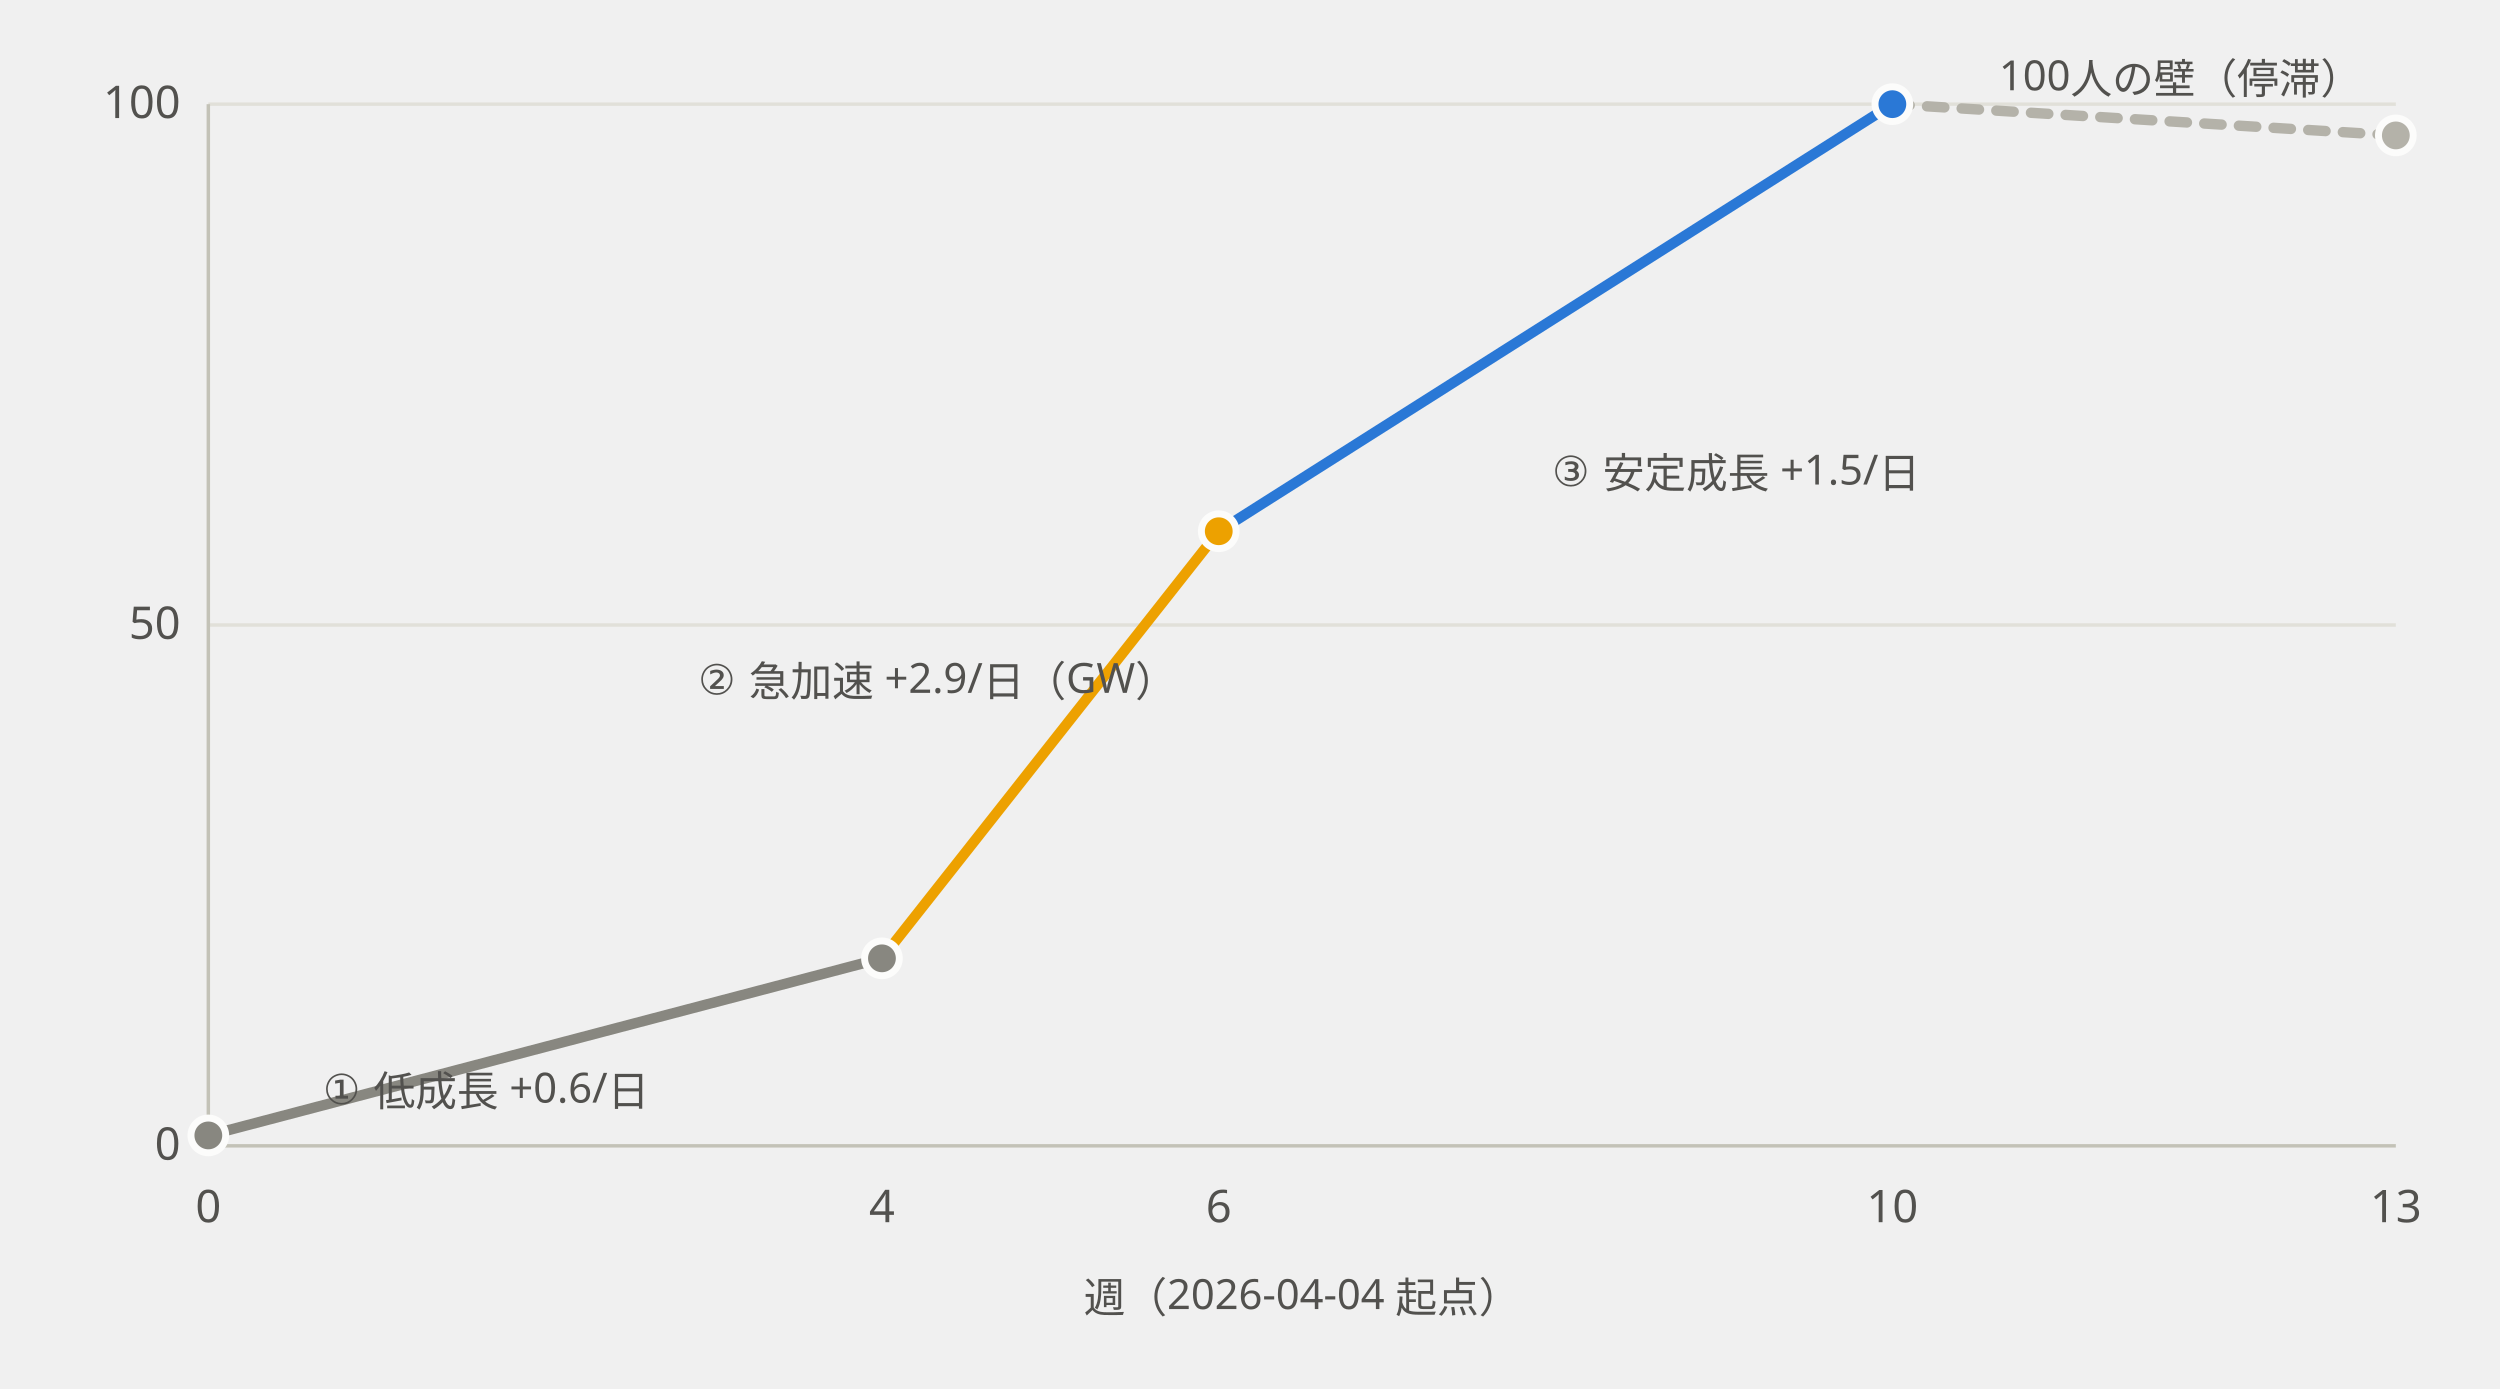
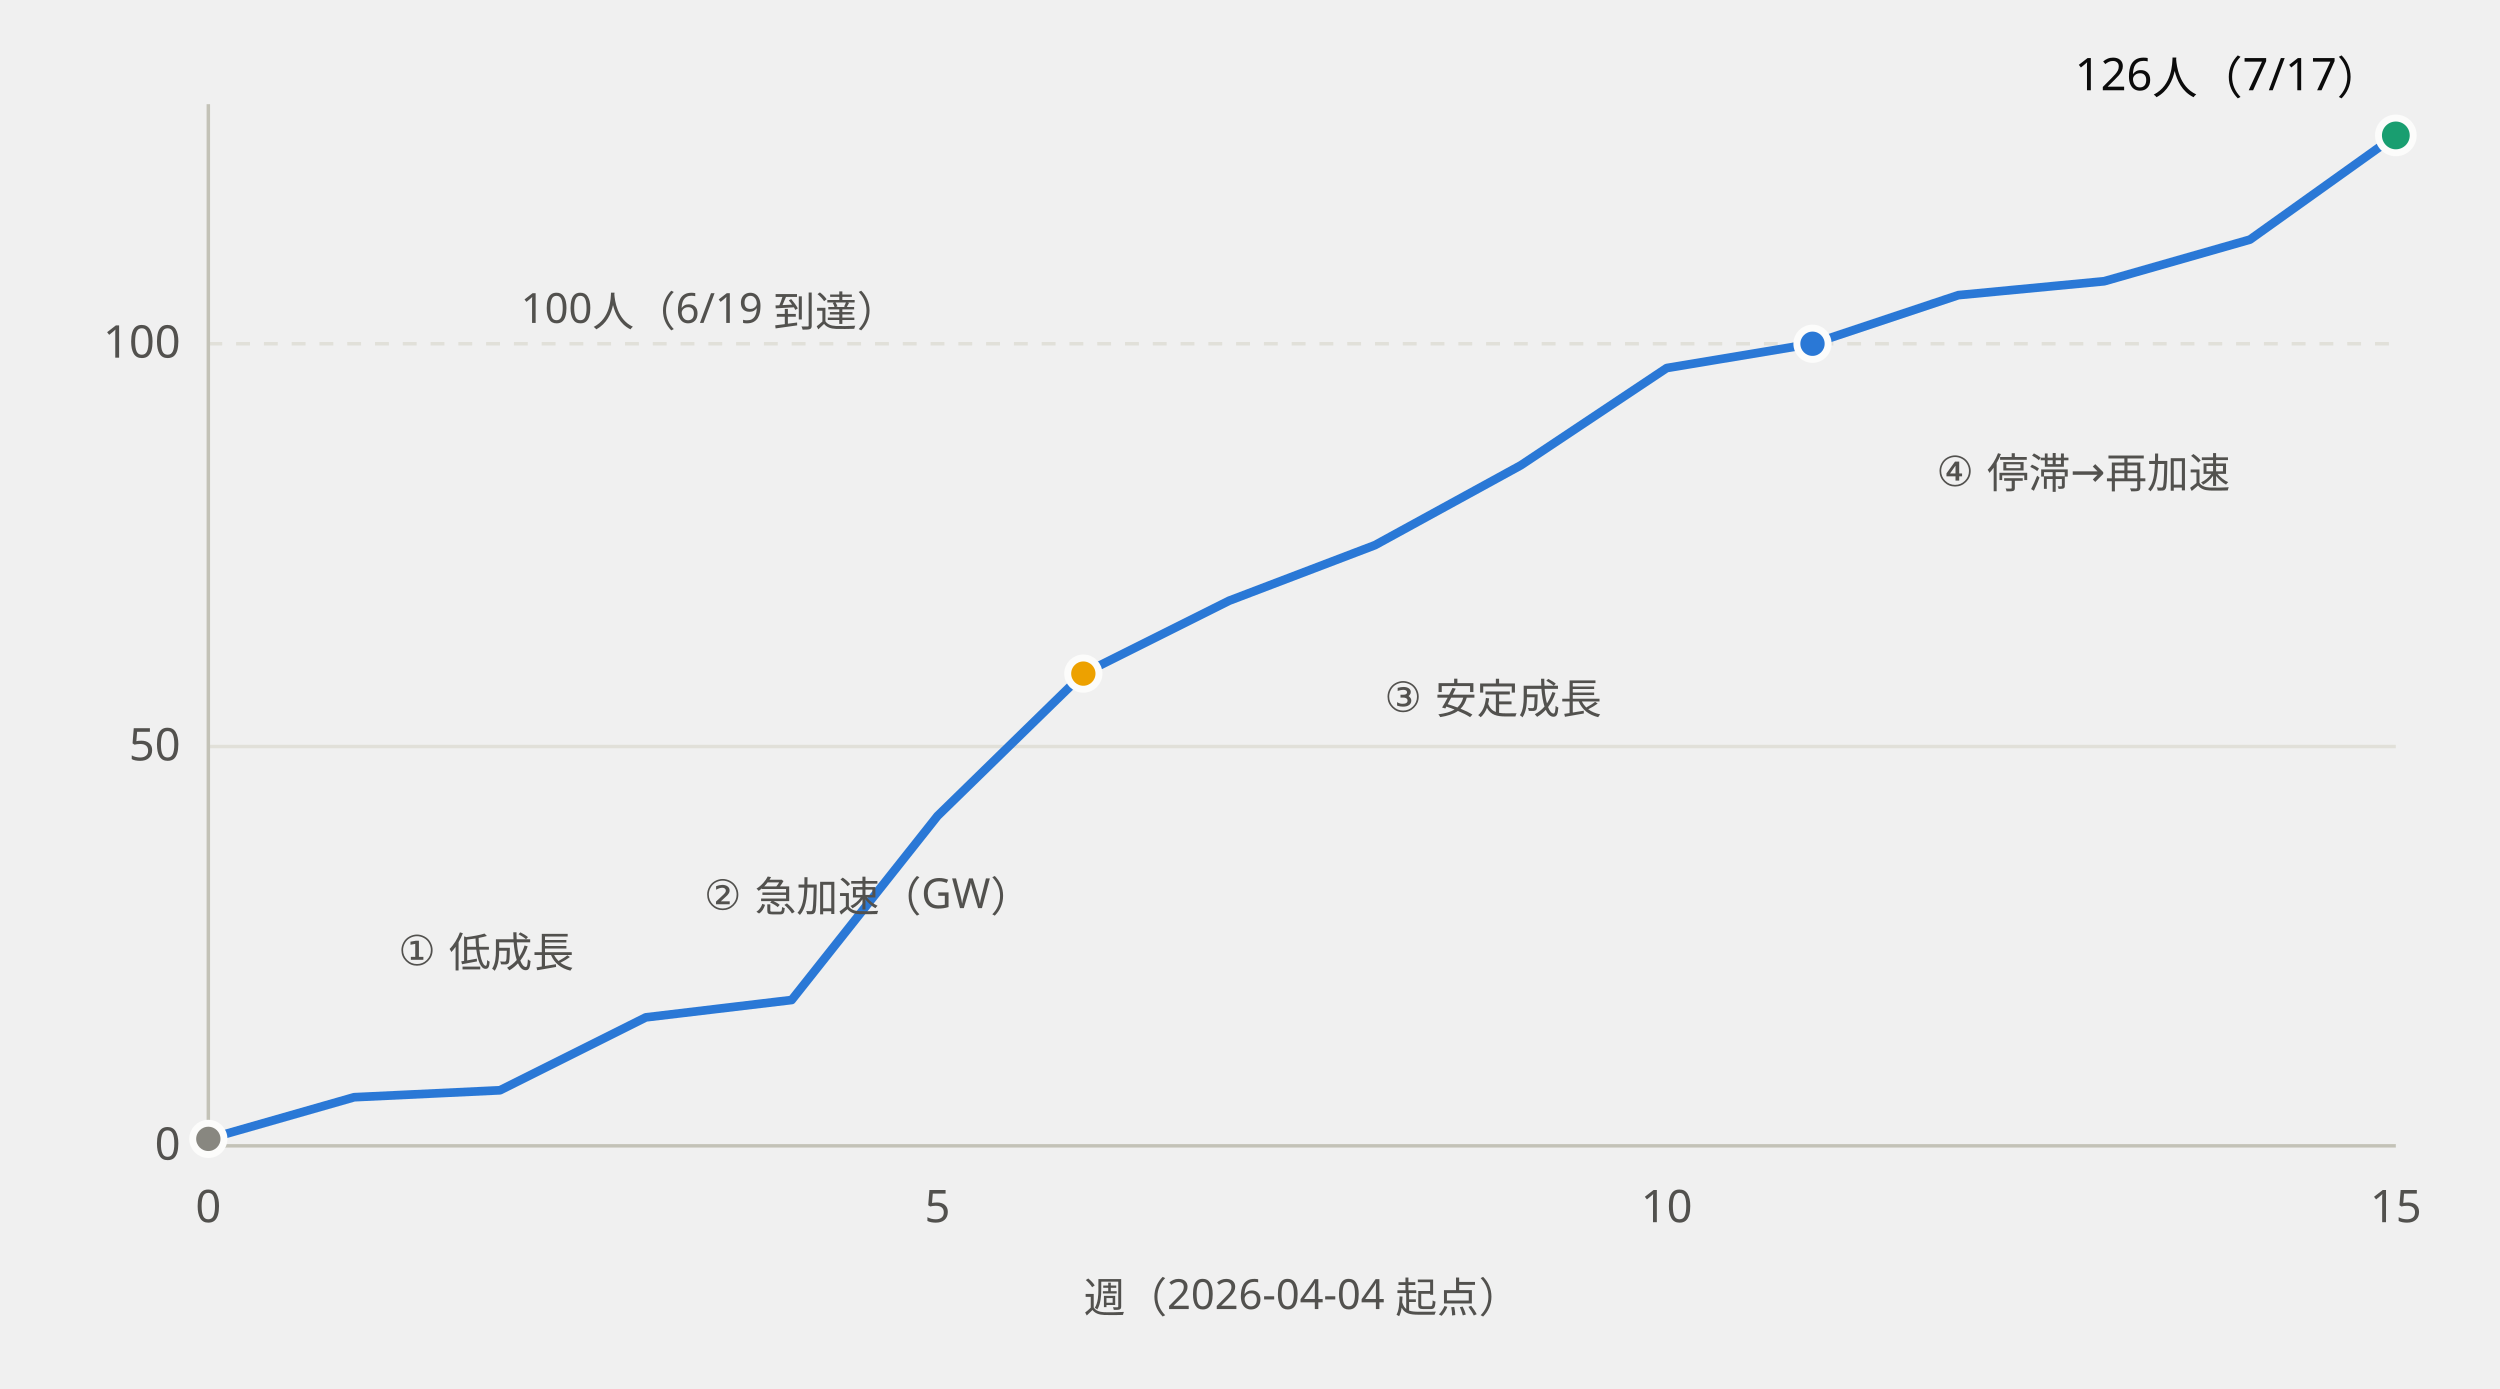
<svg xmlns="http://www.w3.org/2000/svg" viewBox="0 0 720 400" role="img" aria-labelledby="t d" font-family="system-ui, sans-serif">
  <style>
    .ax{stroke:#c3c2b7;stroke-width:1}
    .gr{stroke:#e1e0d9;stroke-width:1}
    .lbl{fill:#52514e;font-size:13px}
-     .ttl{fill:#0b0b0b;font-size:14px}
    .cap{fill:#52514e;font-size:12px}
+     .now{fill:#0b0b0b;font-size:13px}
    @media (prefers-color-scheme: dark){
      .ax{stroke:#383835} .gr{stroke:#2c2c2a}
-       .lbl{fill:#c3c2b7} .ttl{fill:#ffffff} .cap{fill:#c3c2b7}
+       .lbl{fill:#c3c2b7} .cap{fill:#c3c2b7} .now{fill:#ffffff}
    }
  </style>
-   <line class="gr" x1="60" y1="30" x2="690" y2="30" />
-   <line class="gr" x1="60" y1="180" x2="690" y2="180" />
+   <line class="gr" x1="60" y1="215" x2="690" y2="215" />
+   <line class="gr" x1="60" y1="99" x2="690" y2="99" stroke-dasharray="4 4" />
  <line class="ax" x1="60" y1="330" x2="690" y2="330" />
  <line class="ax" x1="60" y1="30" x2="60" y2="330" />
-   <text class="lbl" x="52" y="34" text-anchor="end">100</text>
-   <text class="lbl" x="52" y="184" text-anchor="end">50</text>
+   <text class="lbl" x="52" y="219" text-anchor="end">50</text>
+   <text class="lbl" x="52" y="103" text-anchor="end">100</text>
  <text class="lbl" x="52" y="334" text-anchor="end">0</text>
  <text class="lbl" x="60" y="352" text-anchor="middle">0</text>
-   <text class="lbl" x="254" y="352" text-anchor="middle">4</text>
-   <text class="lbl" x="351" y="352" text-anchor="middle">6</text>
-   <text class="lbl" x="545" y="352" text-anchor="middle">10</text>
-   <text class="lbl" x="690" y="352" text-anchor="middle">13</text>
+   <text class="lbl" x="270" y="352" text-anchor="middle">5</text>
+   <text class="lbl" x="480" y="352" text-anchor="middle">10</text>
+   <text class="lbl" x="690" y="352" text-anchor="middle">15</text>
  <text class="cap" x="375" y="378" text-anchor="middle">週（2026-04-04 起点）</text>
-   <line x1="60" y1="327" x2="254" y2="276" stroke="#888780" stroke-width="3" stroke-linecap="round" />
-   <line x1="254" y1="276" x2="351" y2="153" stroke="#eda100" stroke-width="3" stroke-linecap="round" />
-   <line x1="351" y1="153" x2="545" y2="30" stroke="#2a78d6" stroke-width="3" stroke-linecap="round" />
-   <line x1="545" y1="30" x2="690" y2="39" stroke="#b4b2a9" stroke-width="3" stroke-dasharray="5 5" stroke-linecap="round" />
+   <polyline fill="none" stroke="#2a78d6" stroke-width="2.5" stroke-linejoin="round" stroke-linecap="round" points="60,328 102,316 144,314 186,293 228,288 270,235 312,194 354,173 396,157 438,134 480,106 522,99 564,85 606,81 648,69 690,39" />
  <g stroke="#fcfcfb" stroke-width="2">
-     <circle cx="60" cy="327" r="5" fill="#888780" />
-     <circle cx="254" cy="276" r="5" fill="#888780" />
-     <circle cx="351" cy="153" r="5" fill="#eda100" />
-     <circle cx="545" cy="30" r="5" fill="#2a78d6" />
-     <circle cx="690" cy="39" r="5" fill="#b4b2a9" />
+     <circle cx="60" cy="328" r="4.5" fill="#888780" />
+     <circle cx="312" cy="194" r="4.5" fill="#eda100" />
+     <circle cx="522" cy="99" r="4.5" fill="#2a78d6" />
+     <circle cx="690" cy="39" r="5" fill="#199e70" />
  </g>
-   <text class="cap" x="140" y="318" text-anchor="middle" fill="#888780">① 低成長 +0.6/日</text>
-   <text class="cap" x="270" y="200" text-anchor="middle" fill="#a5700f">② 急加速 +2.9/日（GW）</text>
-   <text class="cap" x="500" y="140" text-anchor="middle" fill="#2a78d6">③ 安定成長 +1.5/日</text>
-   <text class="cap" x="628" y="26" text-anchor="middle">100人の壁（停滞）</text>
+   <text class="cap" x="140" y="278" text-anchor="middle" fill="#888780">① 低成長</text>
+   <text class="cap" x="250" y="262" text-anchor="middle" fill="#a5700f">② 急加速（GW）</text>
+   <text class="cap" x="430" y="205" text-anchor="middle" fill="#2a78d6">③ 安定成長</text>
+   <text class="cap" x="600" y="140" text-anchor="middle" fill="#0f6e56">④ 停滞→再加速</text>
+   <text class="cap" x="150" y="93" text-anchor="start">100人（6/19 到達）</text>
+   <text class="now" x="686" y="26" text-anchor="end">126人（7/17）</text>
</svg>
